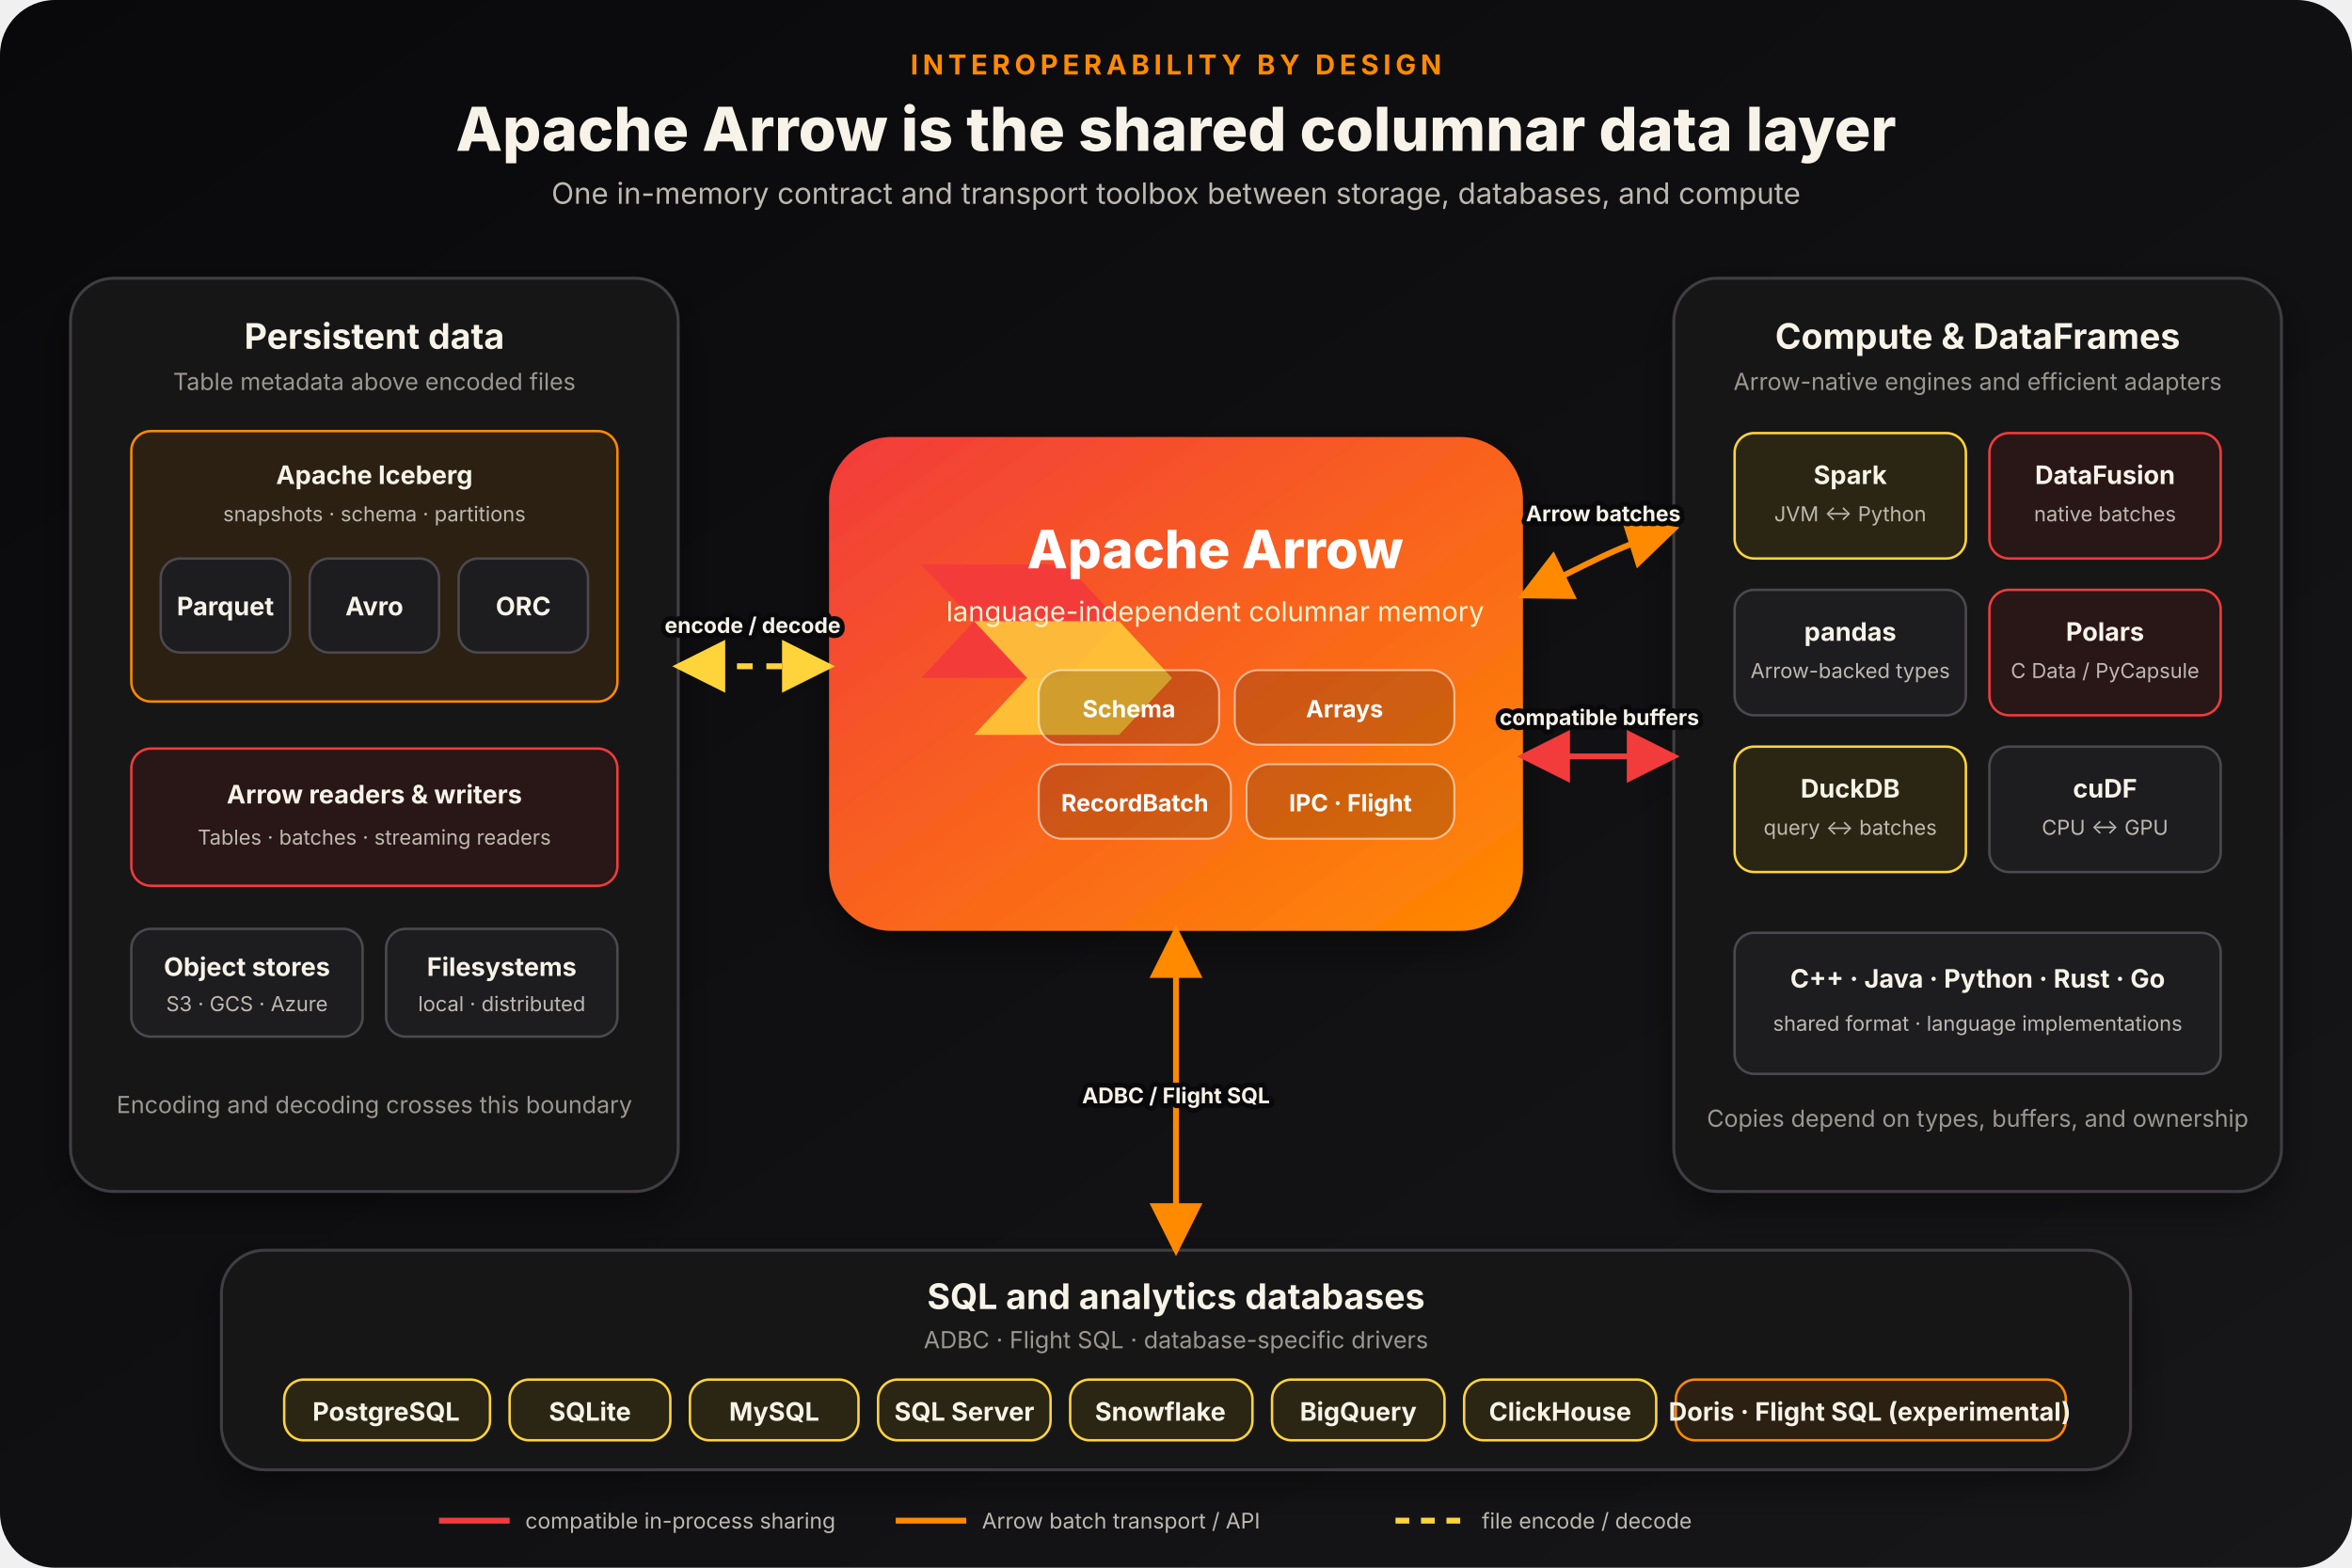
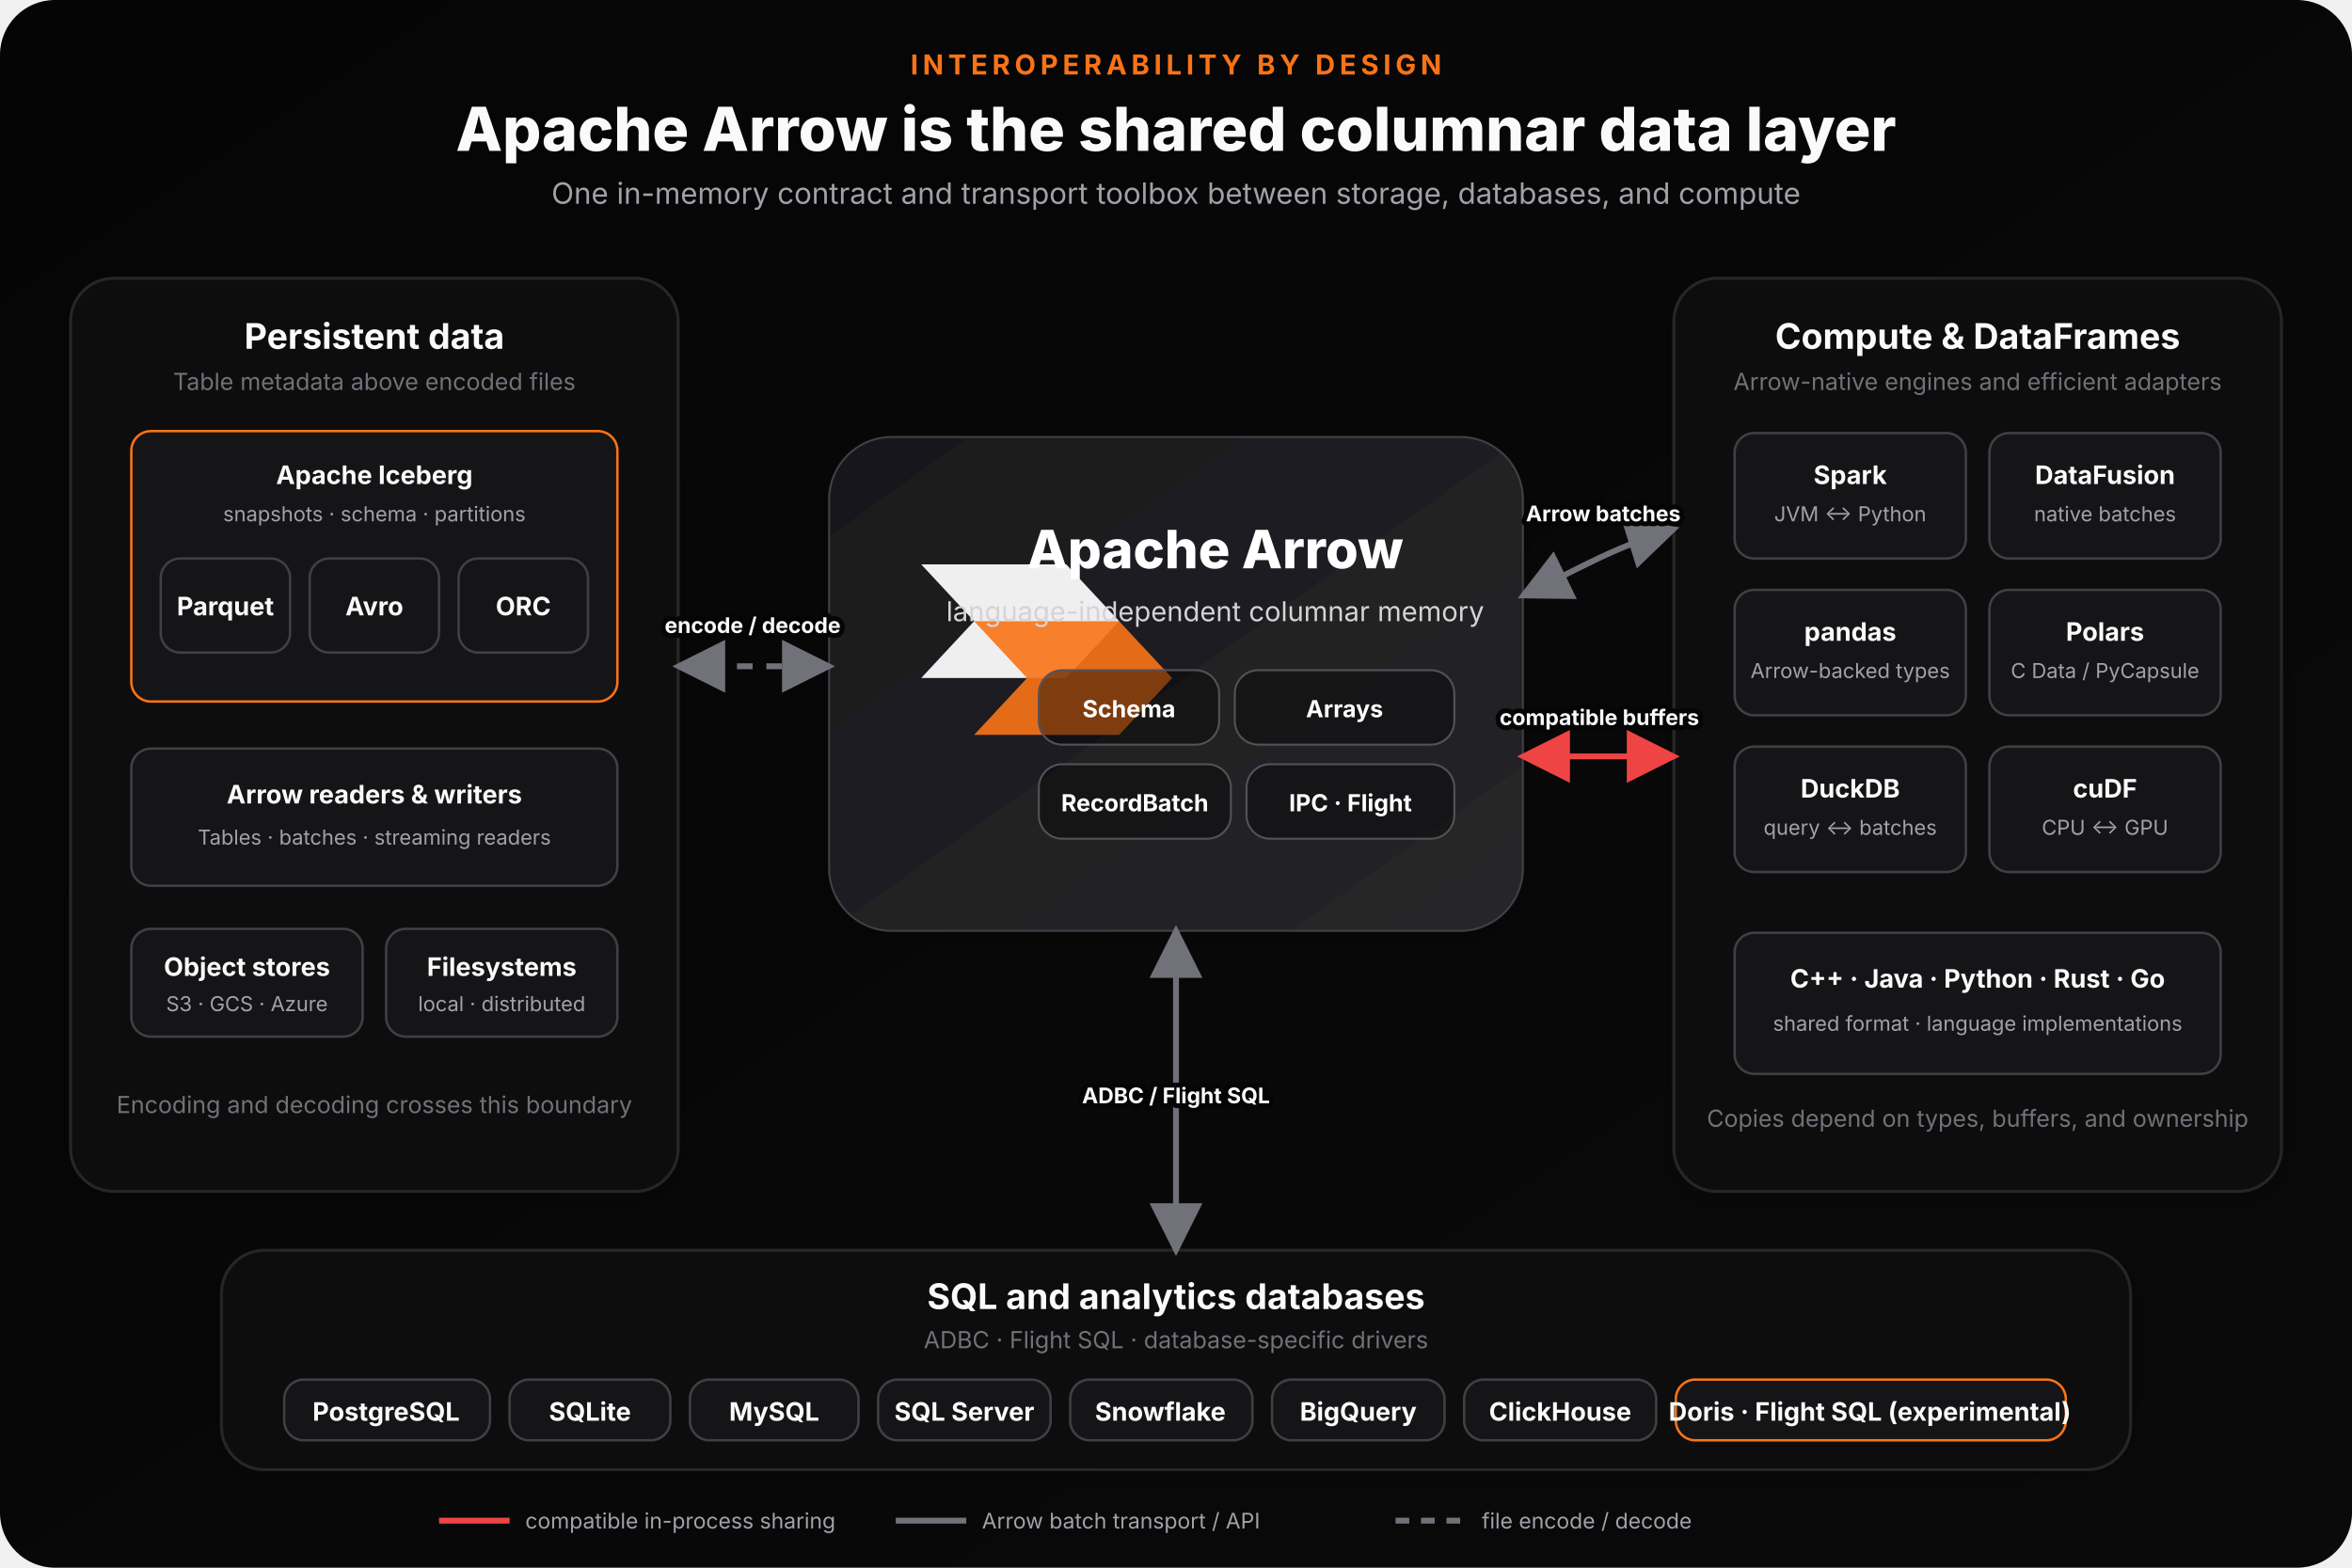
<svg xmlns="http://www.w3.org/2000/svg" viewBox="0 0 1200 800" role="img" aria-labelledby="title desc">
  <defs>
    <linearGradient id="background" x1="0" y1="0" x2="1" y2="1">
-       <stop offset="0" stop-color="#09090b" />
-       <stop offset="1" stop-color="#171719" />
+       <stop offset="0" stop-color="#050505" />
+       <stop offset="1" stop-color="#0a0a0b" />
    </linearGradient>
    <linearGradient id="arrowFill" x1="0" y1="0" x2="1" y2="1">
-       <stop offset="0" stop-color="#f23b3b" />
-       <stop offset="1" stop-color="#ff8a00" />
+       <stop offset="0" stop-color="#18181b" />
+       <stop offset="1" stop-color="#27272a" />
    </linearGradient>
    <filter id="shadow" x="-20%" y="-20%" width="140%" height="150%">
-       <feDropShadow dx="0" dy="8" stdDeviation="10" flood-color="#000000" flood-opacity=".42" />
+       <feDropShadow dx="0" dy="4" stdDeviation="6" flood-color="#000000" flood-opacity=".24" />
    </filter>
    <marker id="redArrow" markerWidth="9" markerHeight="9" refX="8" refY="4.5" orient="auto-start-reverse">
-       <path d="M0 0 9 4.5 0 9Z" fill="#f23b3b" />
+       <path d="M0 0 9 4.5 0 9Z" fill="#ef4444" />
    </marker>
    <marker id="orangeArrow" markerWidth="9" markerHeight="9" refX="8" refY="4.5" orient="auto-start-reverse">
-       <path d="M0 0 9 4.5 0 9Z" fill="#ff8a00" />
+       <path d="M0 0 9 4.5 0 9Z" fill="#71717a" />
    </marker>
    <marker id="yellowArrow" markerWidth="9" markerHeight="9" refX="8" refY="4.5" orient="auto-start-reverse">
-       <path d="M0 0 9 4.5 0 9Z" fill="#ffd43b" />
+       <path d="M0 0 9 4.5 0 9Z" fill="#71717a" />
    </marker>
    <style>
-       text{font-family:Inter,ui-sans-serif,system-ui,-apple-system,"Segoe UI",sans-serif;fill:#f7f3e8}
-       .eyebrow{font-size:14px;font-weight:700;letter-spacing:2.3px;fill:#ff8a00;text-anchor:middle}
-       .headline{font-size:31px;font-weight:760;text-anchor:middle;fill:#f7f3e8}
-       .subtitle{font-size:15px;text-anchor:middle;fill:#bdb9b0}
-       .panel{fill:#141416;stroke:#403e42;stroke-width:1.5;rx:22;filter:url(#shadow)}
+       text{font-family:Inter,ui-sans-serif,system-ui,-apple-system,"Segoe UI",sans-serif;fill:#fafafa}
+       .eyebrow{font-size:14px;font-weight:700;letter-spacing:2.3px;fill:#f97316;text-anchor:middle}
+       .headline{font-size:31px;font-weight:760;text-anchor:middle;fill:#fafafa}
+       .subtitle{font-size:15px;text-anchor:middle;fill:#a1a1aa}
+       .panel{fill:#0e0e10;stroke:#27272a;stroke-width:1.5;rx:22;filter:url(#shadow)}
      .panelTitle{font-size:18px;font-weight:750;text-anchor:middle}
-       .panelNote{font-size:12px;text-anchor:middle;fill:#9b9891}
-       .chip{fill:#1d1d20;stroke:#4b494e;stroke-width:1.25;rx:10}
-       .chipWarm{fill:#2b2012;stroke:#ff8a00;stroke-width:1.25;rx:10}
-       .chipRed{fill:#291617;stroke:#f23b3b;stroke-width:1.25;rx:10}
-       .chipYellow{fill:#2a2613;stroke:#ffd43b;stroke-width:1.25;rx:10}
+       .panelNote{font-size:12px;text-anchor:middle;fill:#71717a}
+       .chip{fill:#151517;stroke:#3f3f46;stroke-width:1.25;rx:10}
+       .chipWarm{fill:#151517;stroke:#f97316;stroke-width:1.25;rx:10}
+       .chipRed{fill:#151517;stroke:#3f3f46;stroke-width:1.25;rx:10}
+       .chipYellow{fill:#151517;stroke:#3f3f46;stroke-width:1.25;rx:10}
      .chipText{font-size:13px;font-weight:680;text-anchor:middle}
-       .chipSmall{font-size:10.5px;text-anchor:middle;fill:#bdb9b0}
+       .chipSmall{font-size:10.5px;text-anchor:middle;fill:#a1a1aa}
      .hubTitle{font-size:27px;font-weight:780;text-anchor:middle;fill:#ffffff}
-       .hubSub{font-size:14px;text-anchor:middle;fill:#fff2d1}
-       .hubPill{fill:#09090b;fill-opacity:.18;stroke:#ffffff;stroke-opacity:.55;rx:12}
+       .hubSub{font-size:14px;text-anchor:middle;fill:#d4d4d8}
+       .hubPill{fill:#050505;fill-opacity:.45;stroke:#52525b;rx:12}
      .hubPillText{font-size:12px;font-weight:650;text-anchor:middle;fill:#ffffff}
-       .linkRed{fill:none;stroke:#f23b3b;stroke-width:3;marker-start:url(#redArrow);marker-end:url(#redArrow)}
-       .linkOrange{fill:none;stroke:#ff8a00;stroke-width:3;marker-start:url(#orangeArrow);marker-end:url(#orangeArrow)}
-       .linkYellow{fill:none;stroke:#ffd43b;stroke-width:3;stroke-dasharray:8 7;marker-start:url(#yellowArrow);marker-end:url(#yellowArrow)}
-       .linkLabel{font-size:11px;font-weight:700;text-anchor:middle;paint-order:stroke;stroke:#09090b;stroke-width:5px;stroke-linejoin:round}
-       .legend{font-size:11px;fill:#bdb9b0}
+       .linkRed{fill:none;stroke:#ef4444;stroke-width:3;marker-start:url(#redArrow);marker-end:url(#redArrow)}
+       .linkOrange{fill:none;stroke:#71717a;stroke-width:3;marker-start:url(#orangeArrow);marker-end:url(#orangeArrow)}
+       .linkYellow{fill:none;stroke:#71717a;stroke-width:3;stroke-dasharray:8 7;marker-start:url(#yellowArrow);marker-end:url(#yellowArrow)}
+       .linkLabel{font-size:11px;font-weight:700;text-anchor:middle;paint-order:stroke;stroke:#050505;stroke-width:5px;stroke-linejoin:round}
+       .legend{font-size:11px;fill:#a1a1aa}
    </style>
  </defs>
  <rect width="1200" height="800" rx="28" fill="url(#background)" />
  <text class="eyebrow" x="600" y="38">INTEROPERABILITY BY DESIGN</text>
  <text class="headline" x="600" y="77">Apache Arrow is the shared columnar data layer</text>
  <text class="subtitle" x="600" y="104">One in-memory contract and transport toolbox between storage, databases, and compute</text>
  <rect class="panel" x="36" y="142" width="310" height="466" />
  <text class="panelTitle" x="191" y="178">Persistent data</text>
  <text class="panelNote" x="191" y="199">Table metadata above encoded files</text>
  <rect class="chipWarm" x="67" y="220" width="248" height="138" />
  <text class="chipText" x="191" y="247">Apache Iceberg</text>
  <text class="chipSmall" x="191" y="266">snapshots · schema · partitions</text>
  <rect class="chip" x="82" y="285" width="66" height="48" />
  <rect class="chip" x="158" y="285" width="66" height="48" />
  <rect class="chip" x="234" y="285" width="66" height="48" />
  <text class="chipText" x="115" y="314">Parquet</text>
  <text class="chipText" x="191" y="314">Avro</text>
  <text class="chipText" x="267" y="314">ORC</text>
  <rect class="chipRed" x="67" y="382" width="248" height="70" />
  <text class="chipText" x="191" y="410">Arrow readers &amp; writers</text>
  <text class="chipSmall" x="191" y="431">Tables · batches · streaming readers</text>
  <rect class="chip" x="67" y="474" width="118" height="55" />
  <rect class="chip" x="197" y="474" width="118" height="55" />
  <text class="chipText" x="126" y="498">Object stores</text>
  <text class="chipSmall" x="126" y="516">S3 · GCS · Azure</text>
  <text class="chipText" x="256" y="498">Filesystems</text>
  <text class="chipSmall" x="256" y="516">local · distributed</text>
  <text class="panelNote" x="191" y="568">Encoding and decoding crosses this boundary</text>
-   <rect x="423" y="223" width="354" height="252" rx="32" fill="url(#arrowFill)" filter="url(#shadow)" />
-   <path d="M470 288h74l27 29-27 29h-74l27-29z" fill="#f23b3b" opacity=".95" />
-   <path d="M497 317h74l27 29-27 29h-74l27-29z" fill="#ffd43b" opacity=".82" />
+   <rect x="423" y="223" width="354" height="252" rx="32" fill="url(#arrowFill)" stroke="#3f3f46" filter="url(#shadow)" />
+   <path d="M470 288h74l27 29-27 29h-74l27-29z" fill="#fafafa" opacity=".95" />
+   <path d="M497 317h74l27 29-27 29h-74l27-29z" fill="#f97316" opacity=".9" />
  <text class="hubTitle" x="620" y="290">Apache Arrow</text>
  <text class="hubSub" x="620" y="317">language-independent columnar memory</text>
  <rect class="hubPill" x="530" y="342" width="92" height="38" />
  <rect class="hubPill" x="630" y="342" width="112" height="38" />
  <rect class="hubPill" x="530" y="390" width="98" height="38" />
  <rect class="hubPill" x="636" y="390" width="106" height="38" />
  <text class="hubPillText" x="576" y="366">Schema</text>
  <text class="hubPillText" x="686" y="366">Arrays</text>
  <text class="hubPillText" x="579" y="414">RecordBatch</text>
  <text class="hubPillText" x="689" y="414">IPC · Flight</text>
  <path class="linkYellow" d="M346 340 C376 340 393 340 423 340" />
-   <text class="linkLabel" x="384" y="323" fill="#ffd43b">encode / decode</text>
+   <text class="linkLabel" x="384" y="323" fill="#a1a1aa">encode / decode</text>
  <rect class="panel" x="854" y="142" width="310" height="466" />
  <text class="panelTitle" x="1009" y="178">Compute &amp; DataFrames</text>
  <text class="panelNote" x="1009" y="199">Arrow-native engines and efficient adapters</text>
  <rect class="chipYellow" x="885" y="221" width="118" height="64" />
  <rect class="chipRed" x="1015" y="221" width="118" height="64" />
  <text class="chipText" x="944" y="247">Spark</text>
  <text class="chipSmall" x="944" y="266">JVM ↔ Python</text>
  <text class="chipText" x="1074" y="247">DataFusion</text>
  <text class="chipSmall" x="1074" y="266">native batches</text>
  <rect class="chip" x="885" y="301" width="118" height="64" />
  <rect class="chipRed" x="1015" y="301" width="118" height="64" />
  <text class="chipText" x="944" y="327">pandas</text>
  <text class="chipSmall" x="944" y="346">Arrow-backed types</text>
  <text class="chipText" x="1074" y="327">Polars</text>
  <text class="chipSmall" x="1074" y="346">C Data / PyCapsule</text>
  <rect class="chipYellow" x="885" y="381" width="118" height="64" />
  <rect class="chip" x="1015" y="381" width="118" height="64" />
  <text class="chipText" x="944" y="407">DuckDB</text>
  <text class="chipSmall" x="944" y="426">query ↔ batches</text>
  <text class="chipText" x="1074" y="407">cuDF</text>
  <text class="chipSmall" x="1074" y="426">CPU ↔ GPU</text>
  <rect class="chip" x="885" y="476" width="248" height="72" />
  <text class="chipText" x="1009" y="504">C++ · Java · Python · Rust · Go</text>
  <text class="chipSmall" x="1009" y="526">shared format · language implementations</text>
  <text class="panelNote" x="1009" y="575">Copies depend on types, buffers, and ownership</text>
  <path class="linkOrange" d="M777 304 C810 288 822 280 854 270" />
-   <text class="linkLabel" x="818" y="266" fill="#ff8a00">Arrow batches</text>
+   <text class="linkLabel" x="818" y="266" fill="#a1a1aa">Arrow batches</text>
  <path class="linkRed" d="M777 386 C811 386 820 386 854 386" />
-   <text class="linkLabel" x="816" y="370" fill="#f23b3b">compatible buffers</text>
+   <text class="linkLabel" x="816" y="370" fill="#ef4444">compatible buffers</text>
  <rect class="panel" x="113" y="638" width="974" height="112" />
  <text class="panelTitle" x="600" y="668">SQL and analytics databases</text>
  <text class="panelNote" x="600" y="688">ADBC · Flight SQL · database-specific drivers</text>
  <rect class="chipYellow" x="145" y="704" width="105" height="31" />
  <rect class="chipYellow" x="260" y="704" width="82" height="31" />
  <rect class="chipYellow" x="352" y="704" width="86" height="31" />
  <rect class="chipYellow" x="448" y="704" width="88" height="31" />
  <rect class="chipYellow" x="546" y="704" width="93" height="31" />
  <rect class="chipYellow" x="649" y="704" width="88" height="31" />
  <rect class="chipYellow" x="747" y="704" width="98" height="31" />
  <rect class="chipWarm" x="855" y="704" width="199" height="31" />
  <text class="chipText" x="197" y="725">PostgreSQL</text>
  <text class="chipText" x="301" y="725">SQLite</text>
  <text class="chipText" x="395" y="725">MySQL</text>
  <text class="chipText" x="492" y="725">SQL Server</text>
  <text class="chipText" x="592" y="725">Snowflake</text>
  <text class="chipText" x="693" y="725">BigQuery</text>
  <text class="chipText" x="796" y="725">ClickHouse</text>
  <text class="chipText" x="954" y="725">Doris · Flight SQL (experimental)</text>
  <path class="linkOrange" d="M600 475 V638" />
-   <text class="linkLabel" x="600" y="563" fill="#ff8a00">ADBC / Flight SQL</text>
-   <line x1="224" y1="776" x2="260" y2="776" stroke="#f23b3b" stroke-width="3" />
+   <text class="linkLabel" x="600" y="563" fill="#a1a1aa">ADBC / Flight SQL</text>
+   <line x1="224" y1="776" x2="260" y2="776" stroke="#ef4444" stroke-width="3" />
  <text class="legend" x="268" y="780">compatible in-process sharing</text>
-   <line x1="457" y1="776" x2="493" y2="776" stroke="#ff8a00" stroke-width="3" />
+   <line x1="457" y1="776" x2="493" y2="776" stroke="#71717a" stroke-width="3" />
  <text class="legend" x="501" y="780">Arrow batch transport / API</text>
-   <line x1="712" y1="776" x2="748" y2="776" stroke="#ffd43b" stroke-width="3" stroke-dasharray="7 6" />
+   <line x1="712" y1="776" x2="748" y2="776" stroke="#71717a" stroke-width="3" stroke-dasharray="7 6" />
  <text class="legend" x="756" y="780">file encode / decode</text>
</svg>
